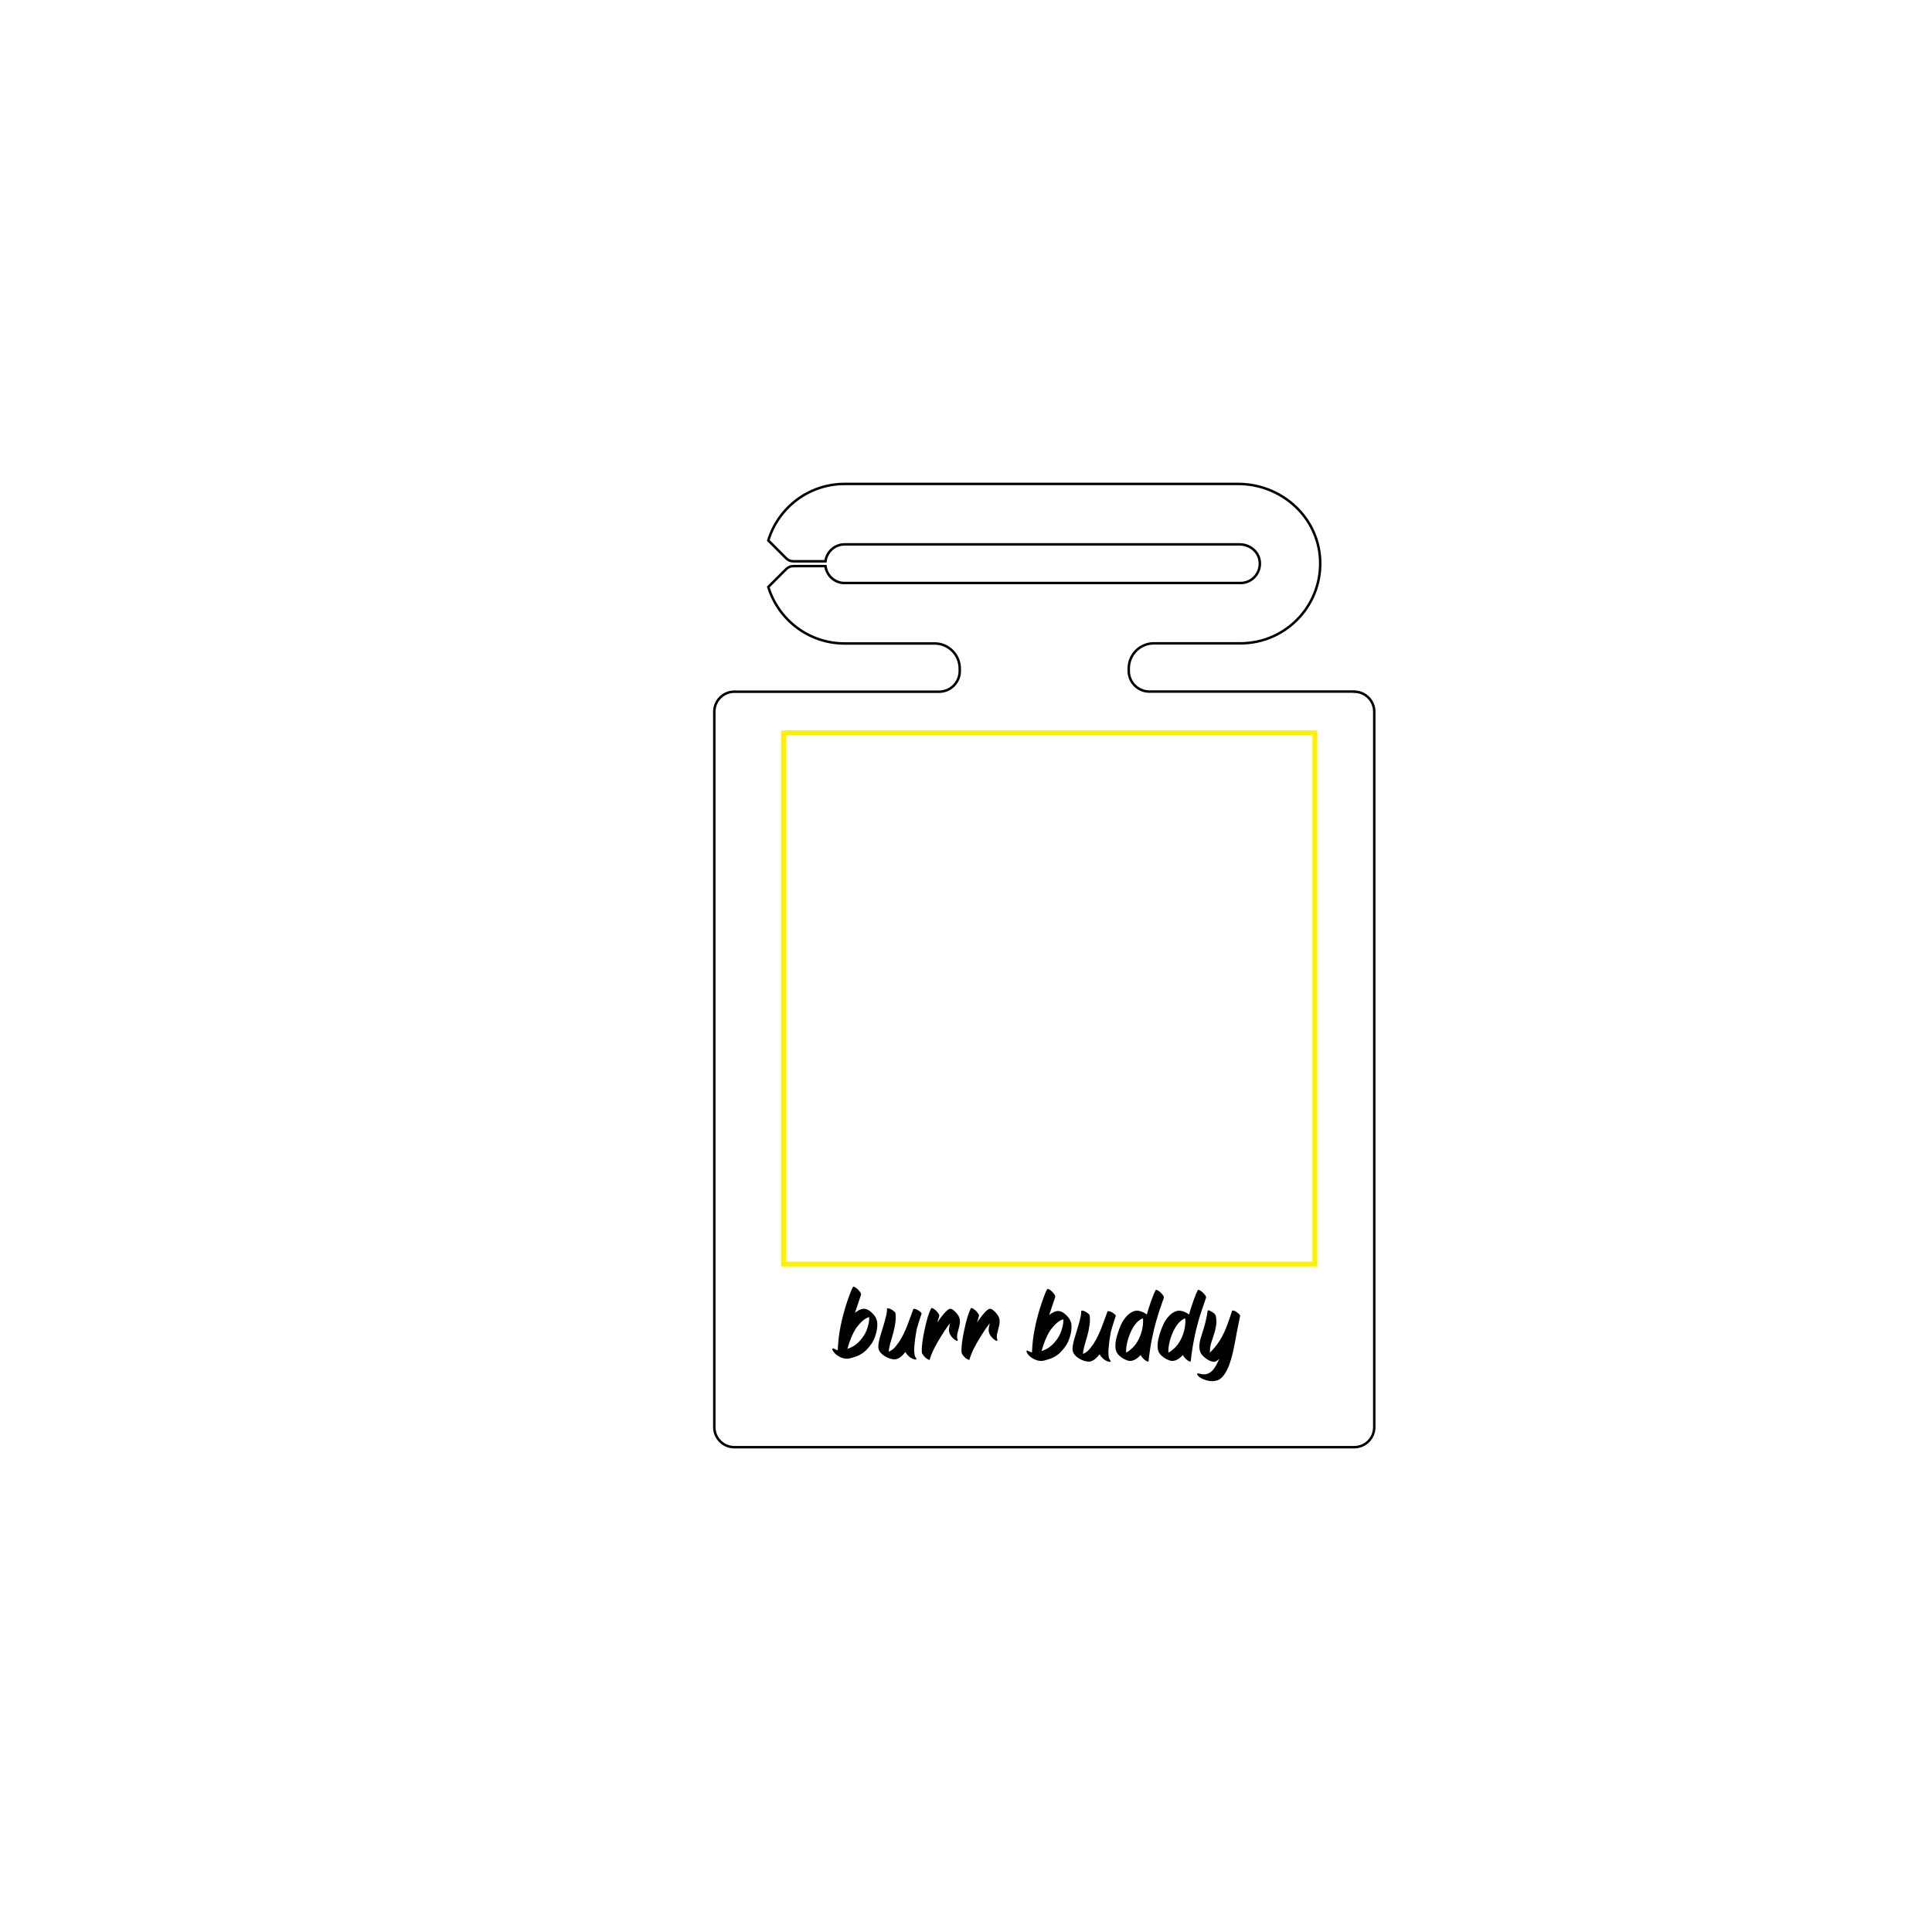
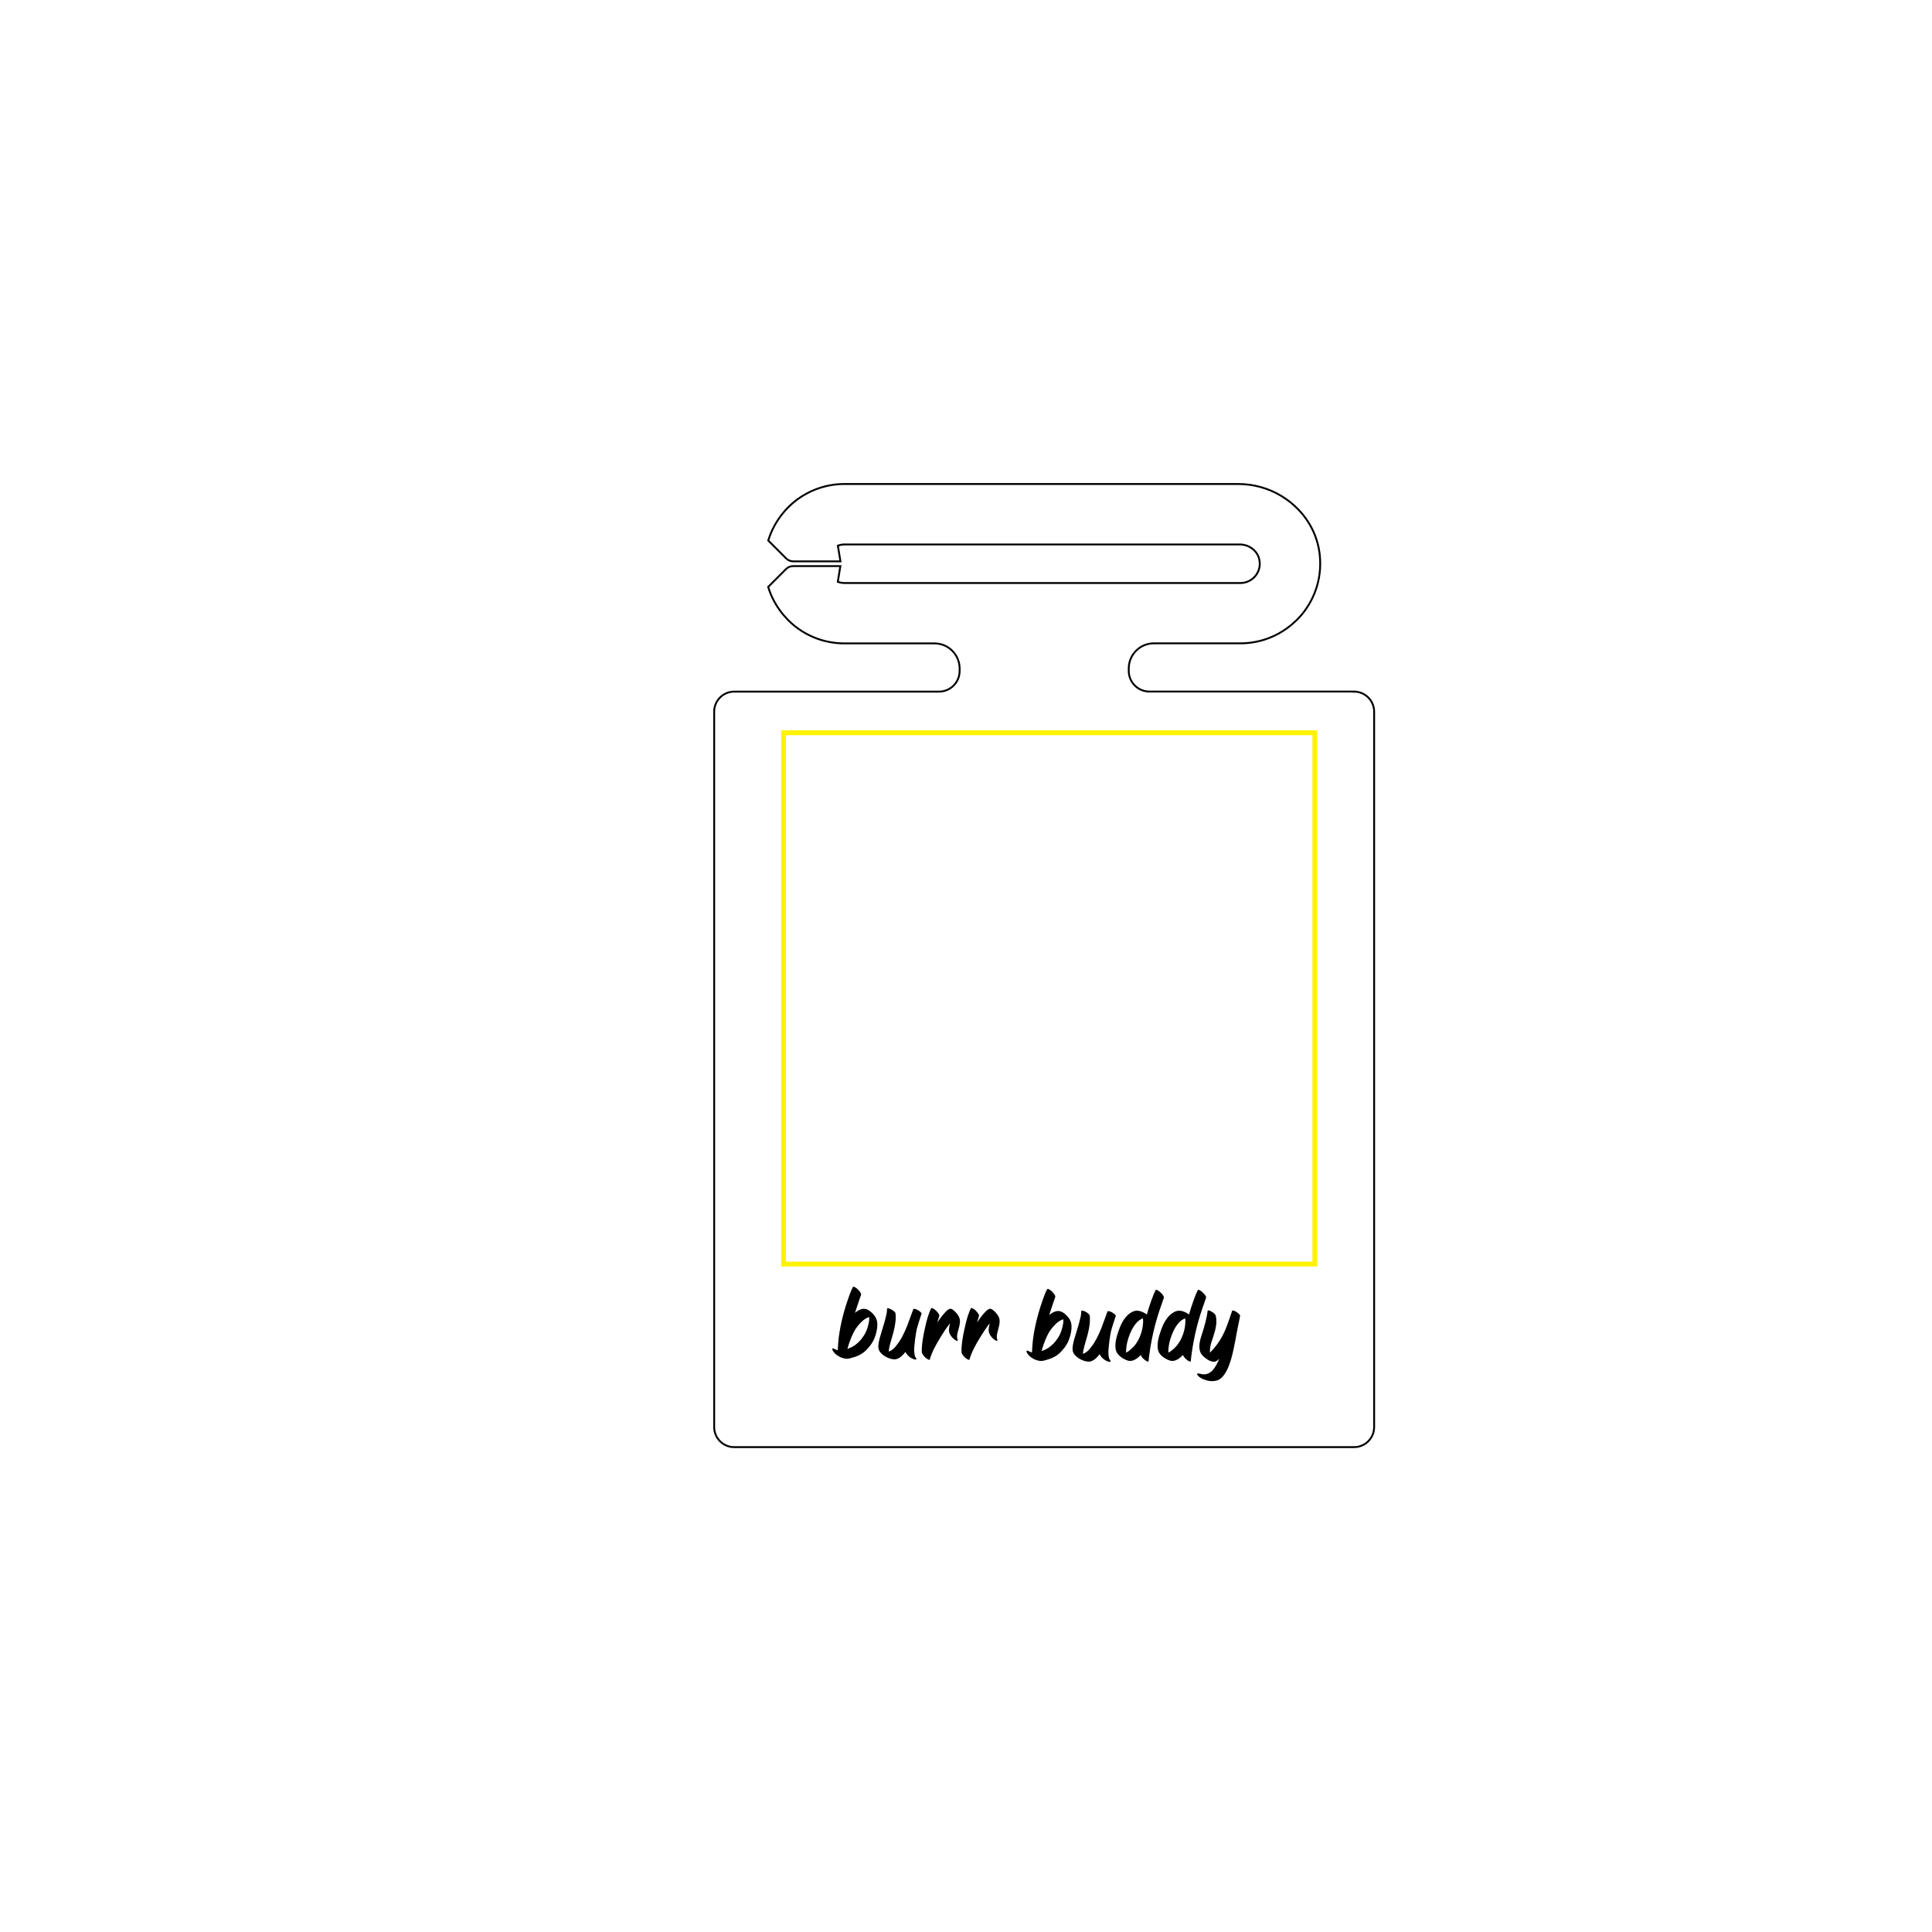
<svg xmlns="http://www.w3.org/2000/svg" id="Layer_1" data-name="Layer 1" viewBox="0 0 288 288">
  <defs>
    <style>
      .cls-1 {
-         stroke: #000;
-         stroke-width: .37px;
+         stroke: #fff200;
+         stroke-width: .72px;
      }

      .cls-1, .cls-2 {
        fill: none;
        stroke-miterlimit: 10;
      }

      .cls-2 {
-         stroke: #fff200;
-         stroke-width: .72px;
+         stroke: #000;
+         stroke-width: .28px;
      }
    </style>
  </defs>
-   <rect class="cls-2" x="116.8" y="109.23" width="79.2" height="79.2" />
+   <rect class="cls-1" x="116.8" y="109.23" width="79.2" height="79.2" />
  <g>
    <path d="M126.28,202.54c-.25.02-.56-.05-.94-.2-.33-.14-.63-.34-.91-.61-.16-.18-.28-.35-.35-.52-.03-.08-.02-.14.01-.18.05-.05.16-.03.35.08.17.08.32.14.44.18.04-.76.09-1.39.15-1.91.27-2.11.84-4.32,1.71-6.62.1-.29.23-.59.4-.9.05-.06.11-.08.19-.04.3.14.57.37.82.7.06.06.12.15.16.25.05.1.06.19.04.25-.08.26-.23.7-.44,1.3-.21.6-.36,1.06-.46,1.39.29-.25.58-.42.87-.53.21-.07.41-.1.61-.07.34.05.66.22.97.52.35.31.58.62.71.93.15.32.2.72.16,1.2-.04.53-.17,1.09-.4,1.68-.2.54-.55,1.07-1.05,1.61-.46.54-1.07.94-1.82,1.2-.56.19-.96.29-1.23.3ZM127.58,198.04c-.48.75-.9,1.76-1.26,3.03.51-.17.92-.38,1.23-.63.44-.32.84-.76,1.2-1.31.28-.42.5-.91.64-1.47.15-.5.2-.94.18-1.32-.26.05-.57.22-.91.49-.36.31-.72.71-1.08,1.21Z" />
    <path d="M136.57,202.47c.07.12.05.19-.07.2-.08,0-.16-.01-.23-.04-.27-.08-.53-.22-.76-.42-.23-.2-.41-.42-.54-.68-.41.54-.8.87-1.16,1.01-.16.05-.29.09-.38.1-.42,0-.86-.11-1.31-.35-.36-.19-.65-.41-.86-.66-.22-.25-.33-.54-.33-.89,0-.3.07-.78.25-1.43.06-.23.16-.54.28-.93.12-.4.23-.76.33-1.09.1-.33.18-.65.25-.95.14-.5.2-.91.18-1.21,0-.08.05-.11.16-.1.13,0,.28.06.46.15.11.05.23.14.38.25.14.11.23.2.25.27.04.1.05.3.05.6s0,.53-.03.68c-.03.27-.08.57-.14.89-.07.32-.13.58-.18.78-.05.2-.14.5-.26.91-.12.41-.2.68-.23.81-.14.52-.2.89-.18,1.12.25-.11.48-.25.7-.44.2-.19.43-.46.68-.82.04-.05.09-.12.16-.22.07-.1.12-.18.14-.23.21-.33.41-.7.61-1.13.2-.42.35-.79.47-1.1.12-.31.27-.72.46-1.24.19-.52.33-.9.42-1.15.02-.04.05-.05.1-.05.15,0,.35.05.59.19.24.14.41.27.51.41.04.07.05.11.04.12,0,0-.01.05-.04.12-.03.07-.05.12-.05.14-.26.76-.47,1.44-.63,2.03-.05.21-.12.67-.23,1.38-.12.91-.17,1.56-.15,1.95.02.34.06.6.14.79.03.05.08.13.15.22Z" />
    <path d="M138.63,202.65c-.03.06-.09.08-.19.04-.14-.05-.3-.16-.49-.31-.26-.26-.43-.49-.51-.68-.02-.04-.03-.1-.03-.19s0-.2,0-.32c0-.12,0-.19,0-.2.05-.79.18-1.69.4-2.69.15-.72.31-1.39.5-2.01.18-.56.35-.98.49-1.26.04-.05.11-.06.22-.01.29.13.55.35.79.67.18.24.25.4.2.5,0,.03-.06.18-.14.46-.09.28-.13.44-.14.48.45-.67.88-1.21,1.27-1.62.34-.34.6-.47.78-.4.16.05.34.17.52.34.38.36.62.71.72,1.02.06.16.09.4.07.7-.02.23-.08.55-.2.96s-.18.7-.21.87c-.02.26-.01.44.01.53.07.14.1.23.08.27-.04.11-.16.1-.37-.04-.3-.2-.54-.45-.72-.74-.15-.25-.22-.5-.22-.76,0-.23.05-.56.16-1-.46.57-.89,1.21-1.31,1.9-.43.69-.78,1.31-1.05,1.84-.27.54-.49,1.08-.66,1.64Z" />
    <path d="M144.54,202.65c-.03.06-.09.08-.19.04-.14-.05-.3-.16-.49-.31-.26-.26-.43-.49-.5-.68-.02-.04-.03-.1-.03-.19s0-.2,0-.32c0-.12,0-.19,0-.2.05-.79.18-1.69.4-2.69.15-.72.31-1.39.5-2.01.18-.56.35-.98.49-1.26.04-.05.11-.06.22-.01.29.13.55.35.79.67.18.24.25.4.2.5,0,.03-.06.18-.14.46-.09.28-.13.44-.14.48.45-.67.88-1.21,1.27-1.62.34-.34.6-.47.78-.4.16.05.34.17.52.34.38.36.62.71.72,1.02.06.16.09.4.07.7-.02.23-.08.55-.2.96-.11.41-.18.7-.21.87-.02.26-.01.44.01.53.07.14.1.23.08.27-.04.11-.16.1-.37-.04-.3-.2-.54-.45-.72-.74-.15-.25-.22-.5-.22-.76,0-.23.05-.56.16-1-.45.57-.89,1.21-1.31,1.9-.43.69-.78,1.31-1.05,1.84-.27.54-.49,1.08-.66,1.64Z" />
    <g>
      <path d="M155.23,202.87c-.25.02-.56-.05-.94-.2-.33-.14-.63-.34-.91-.61-.16-.18-.28-.35-.35-.52-.03-.08-.02-.14.01-.18.05-.05.16-.03.35.08.17.08.32.14.44.18.04-.76.09-1.39.15-1.91.27-2.11.84-4.32,1.71-6.62.1-.29.23-.59.4-.9.05-.06.11-.08.19-.04.3.14.57.37.82.7.06.06.12.15.16.25.05.1.06.19.04.25-.08.26-.23.7-.44,1.3-.21.6-.36,1.06-.46,1.39.29-.25.58-.42.87-.53.21-.07.41-.1.61-.07.34.05.66.22.97.52.35.31.58.62.71.93.15.32.2.72.16,1.2-.04.53-.17,1.09-.4,1.68-.2.54-.55,1.07-1.05,1.61-.46.54-1.07.94-1.82,1.2-.56.19-.96.29-1.23.3ZM156.52,198.37c-.48.75-.9,1.76-1.26,3.03.51-.17.92-.38,1.23-.63.44-.32.84-.76,1.2-1.31.28-.42.5-.91.64-1.47.15-.5.2-.94.18-1.32-.26.05-.57.22-.91.49-.36.31-.72.71-1.08,1.21Z" />
      <path d="M165.52,202.81c.07.12.05.19-.07.2-.08,0-.16-.01-.23-.04-.27-.08-.53-.22-.76-.42-.23-.2-.41-.42-.54-.68-.41.54-.8.87-1.16,1.01-.16.05-.29.09-.38.1-.42,0-.86-.11-1.31-.35-.36-.19-.65-.41-.86-.66-.22-.25-.33-.54-.33-.89,0-.3.07-.78.25-1.43.06-.23.16-.54.28-.93.12-.4.23-.76.33-1.09.1-.33.18-.65.25-.95.14-.5.2-.91.18-1.21,0-.08.05-.11.16-.1.13,0,.28.06.46.15.11.05.23.14.38.25.14.11.23.2.25.27.04.1.05.3.05.6s0,.53-.03.68c-.03.27-.08.57-.14.89-.07.32-.13.58-.18.78-.05.2-.14.5-.26.91-.12.41-.2.68-.23.81-.14.52-.2.89-.18,1.12.25-.11.48-.25.7-.44.2-.19.43-.46.68-.82.04-.05.09-.12.16-.22.07-.1.12-.18.14-.23.21-.33.41-.7.61-1.13.2-.42.35-.79.47-1.1.12-.31.27-.72.46-1.24.19-.52.33-.9.42-1.15.02-.04.05-.05.1-.05.15,0,.35.05.59.19.24.14.41.27.51.41.04.07.05.11.04.12,0,0-.01.05-.04.12-.03.07-.05.12-.05.14-.26.76-.47,1.44-.63,2.03-.05.21-.12.67-.23,1.38-.12.91-.17,1.56-.15,1.95.02.34.06.6.14.79.03.05.08.13.15.22Z" />
      <path d="M171.24,202.87c-.03.06-.06.1-.11.1-.12-.02-.23-.06-.33-.14-.31-.21-.55-.46-.71-.75,0,0-.02-.03-.03-.05,0-.04-.02-.05-.03-.03-.45.49-.89.77-1.34.85-.21.04-.42.02-.64-.05-.59-.21-1.06-.52-1.41-.94-.25-.31-.37-.7-.37-1.19-.02-.6.14-1.35.46-2.24.25-.73.51-1.29.79-1.69.38-.57.81-.97,1.28-1.19.28-.14.56-.19.85-.16.41.05.85.23,1.31.56.15-.58.38-1.28.67-2.1.27-.75.48-1.26.63-1.53.05-.08.15-.07.33.04.22.12.42.29.6.5.25.27.35.48.3.61-.07.23-.19.57-.35,1.02-.76,2.09-1.31,4.24-1.67,6.46-.15.96-.23,1.61-.25,1.92ZM168.01,200.2c-.12.56-.16,1.03-.14,1.43.3-.13.68-.43,1.13-.9.22-.23.43-.53.64-.9.31-.56.53-1.18.66-1.84.1-.6.13-1.07.08-1.42,0-.05,0-.06-.01-.05-.3.11-.6.31-.9.61-.39.42-.71.94-.97,1.57-.21.47-.37.97-.49,1.5Z" />
      <path d="M177.53,202.87c-.03.06-.06.1-.11.1-.12-.02-.23-.06-.33-.14-.31-.21-.55-.46-.71-.75,0,0-.02-.03-.03-.05,0-.04-.02-.05-.03-.03-.45.49-.89.77-1.34.85-.21.04-.42.02-.64-.05-.59-.21-1.06-.52-1.41-.94-.25-.31-.37-.7-.37-1.19-.02-.6.14-1.35.46-2.24.25-.73.51-1.29.79-1.69.38-.57.81-.97,1.28-1.19.28-.14.56-.19.85-.16.41.05.85.23,1.31.56.15-.58.38-1.28.67-2.1.27-.75.48-1.26.63-1.53.05-.08.15-.07.33.04.22.12.42.29.6.5.25.27.35.48.3.61-.07.23-.19.57-.35,1.02-.76,2.09-1.31,4.24-1.67,6.46-.15.96-.23,1.61-.25,1.92ZM174.31,200.2c-.12.56-.16,1.03-.14,1.43.3-.13.68-.43,1.13-.9.22-.23.43-.53.64-.9.31-.56.53-1.18.66-1.84.1-.6.13-1.07.08-1.42,0-.05,0-.06-.01-.05-.3.11-.6.31-.9.61-.39.42-.71.94-.97,1.57-.21.47-.37.97-.49,1.5Z" />
      <path d="M181.43,205.77c-.47.16-1.01.16-1.6-.01-.39-.12-.71-.26-.94-.42-.24-.16-.39-.33-.45-.5,0,0,.02-.05.05-.11.08,0,.2,0,.35.04.15.04.25.06.29.07.3.05.56.04.79-.03.35-.11.65-.31.9-.61.32-.37.63-.92.93-1.64-.19.19-.38.32-.57.4-.16.05-.32.05-.46.01-.36-.08-.72-.26-1.06-.55-.42-.32-.67-.63-.76-.94-.14-.44-.15-.93-.04-1.49.05-.29.24-.92.56-1.9.2-.66.36-1.3.48-1.91.05-.27.09-.48.1-.61,0-.11,0-.17.03-.19.06-.08.21-.06.44.07.3.15.52.31.67.5.09.13.15.38.17.75.02.37.02.64-.02.79-.06.5-.19,1.03-.38,1.58,0,.05-.08.25-.2.63-.13.37-.21.66-.26.86-.06.33-.1.69-.1,1.08.15-.13.38-.38.7-.75.55-.66,1.04-1.42,1.45-2.31.29-.62.68-1.68,1.17-3.18,0,0,.01-.02.04-.03.03-.01.05-.02.05-.02.24.02.5.15.81.41.2.17.3.31.29.41-.02.09-.1.5-.25,1.24-.15.73-.23,1.15-.25,1.26-.32,1.81-.6,3.13-.85,3.97-.35,1.19-.78,2.07-1.3,2.62-.22.24-.47.41-.75.52Z" />
    </g>
  </g>
-   <path class="cls-1" d="M201.87,103.09h-30.53c-1.7,0-3.08-1.38-3.08-3.08v-.36c0-2.07,1.68-3.75,3.75-3.75h12.91c6.93,0,12.49-5.96,11.83-13.02-.58-6.16-5.99-10.74-12.17-10.74h-58.69c-5.35,0-9.88,3.55-11.36,8.42l2.67,2.67c.28.28.66.44,1.05.44h4.8c.18-1.41,1.38-2.52,2.84-2.52h58.91c1.39,0,2.68.93,2.95,2.3.36,1.84-1.05,3.46-2.82,3.46h-59.04c-1.46,0-2.66-1.11-2.84-2.52h-4.8c-.39,0-.77.16-1.05.44l-2.67,2.67c1.49,4.87,6.02,8.42,11.36,8.42h13.43c2.07,0,3.75,1.68,3.75,3.75v.36c0,1.7-1.38,3.08-3.08,3.08h-30.53c-1.64,0-2.98,1.34-2.98,2.98v106.66c0,1.64,1.34,2.98,2.98,2.98h92.42c1.64,0,2.98-1.34,2.98-2.98v-106.66c0-1.64-1.34-2.98-2.98-2.98Z" />
+   <path class="cls-2" d="M201.87,103.09h-30.53c-1.7,0-3.08-1.38-3.08-3.08v-.36c0-2.07,1.68-3.75,3.75-3.75h12.91c2.95,0,5.64-1.09,7.72-2.87.36-.31.72-.64,1.04-.99,2.17-2.37,3.4-5.63,3.07-9.16-.25-2.69-1.43-5.08-3.2-6.92-.76-.79-1.62-1.47-2.56-2.04-1.89-1.13-4.1-1.77-6.42-1.77h-58.69c-2.67,0-5.14.89-7.13,2.38-.25.19-.49.38-.72.59-.47.41-.9.86-1.29,1.34-.99,1.2-1.75,2.59-2.22,4.11l2.67,2.67c.28.28.66.44,1.05.44h7.04l-.38-2.34c.31-.11.63-.18.98-.18h58.91c.17,0,.35.01.52.04.17.03.33.07.49.12.32.11.62.27.88.47.53.4.92.98,1.05,1.66.05.23.06.46.06.68-.05,1.54-1.33,2.78-2.88,2.78h-59.04c-.34,0-.67-.07-.98-.18l.38-2.34h-7.04c-.2,0-.39.04-.57.11s-.34.18-.48.32l-2.67,2.67c.46,1.52,1.23,2.91,2.22,4.11.4.48.83.93,1.29,1.34.23.21.47.4.72.59,1.99,1.5,4.46,2.38,7.13,2.38h13.43c2.07,0,3.75,1.68,3.75,3.75v.36c0,1.7-1.38,3.08-3.08,3.08h-30.53c-1.64,0-2.98,1.34-2.98,2.98v106.66c0,1.64,1.34,2.98,2.98,2.98h92.42c1.64,0,2.98-1.34,2.98-2.98v-106.66c0-1.64-1.34-2.98-2.98-2.98Z" />
</svg>
